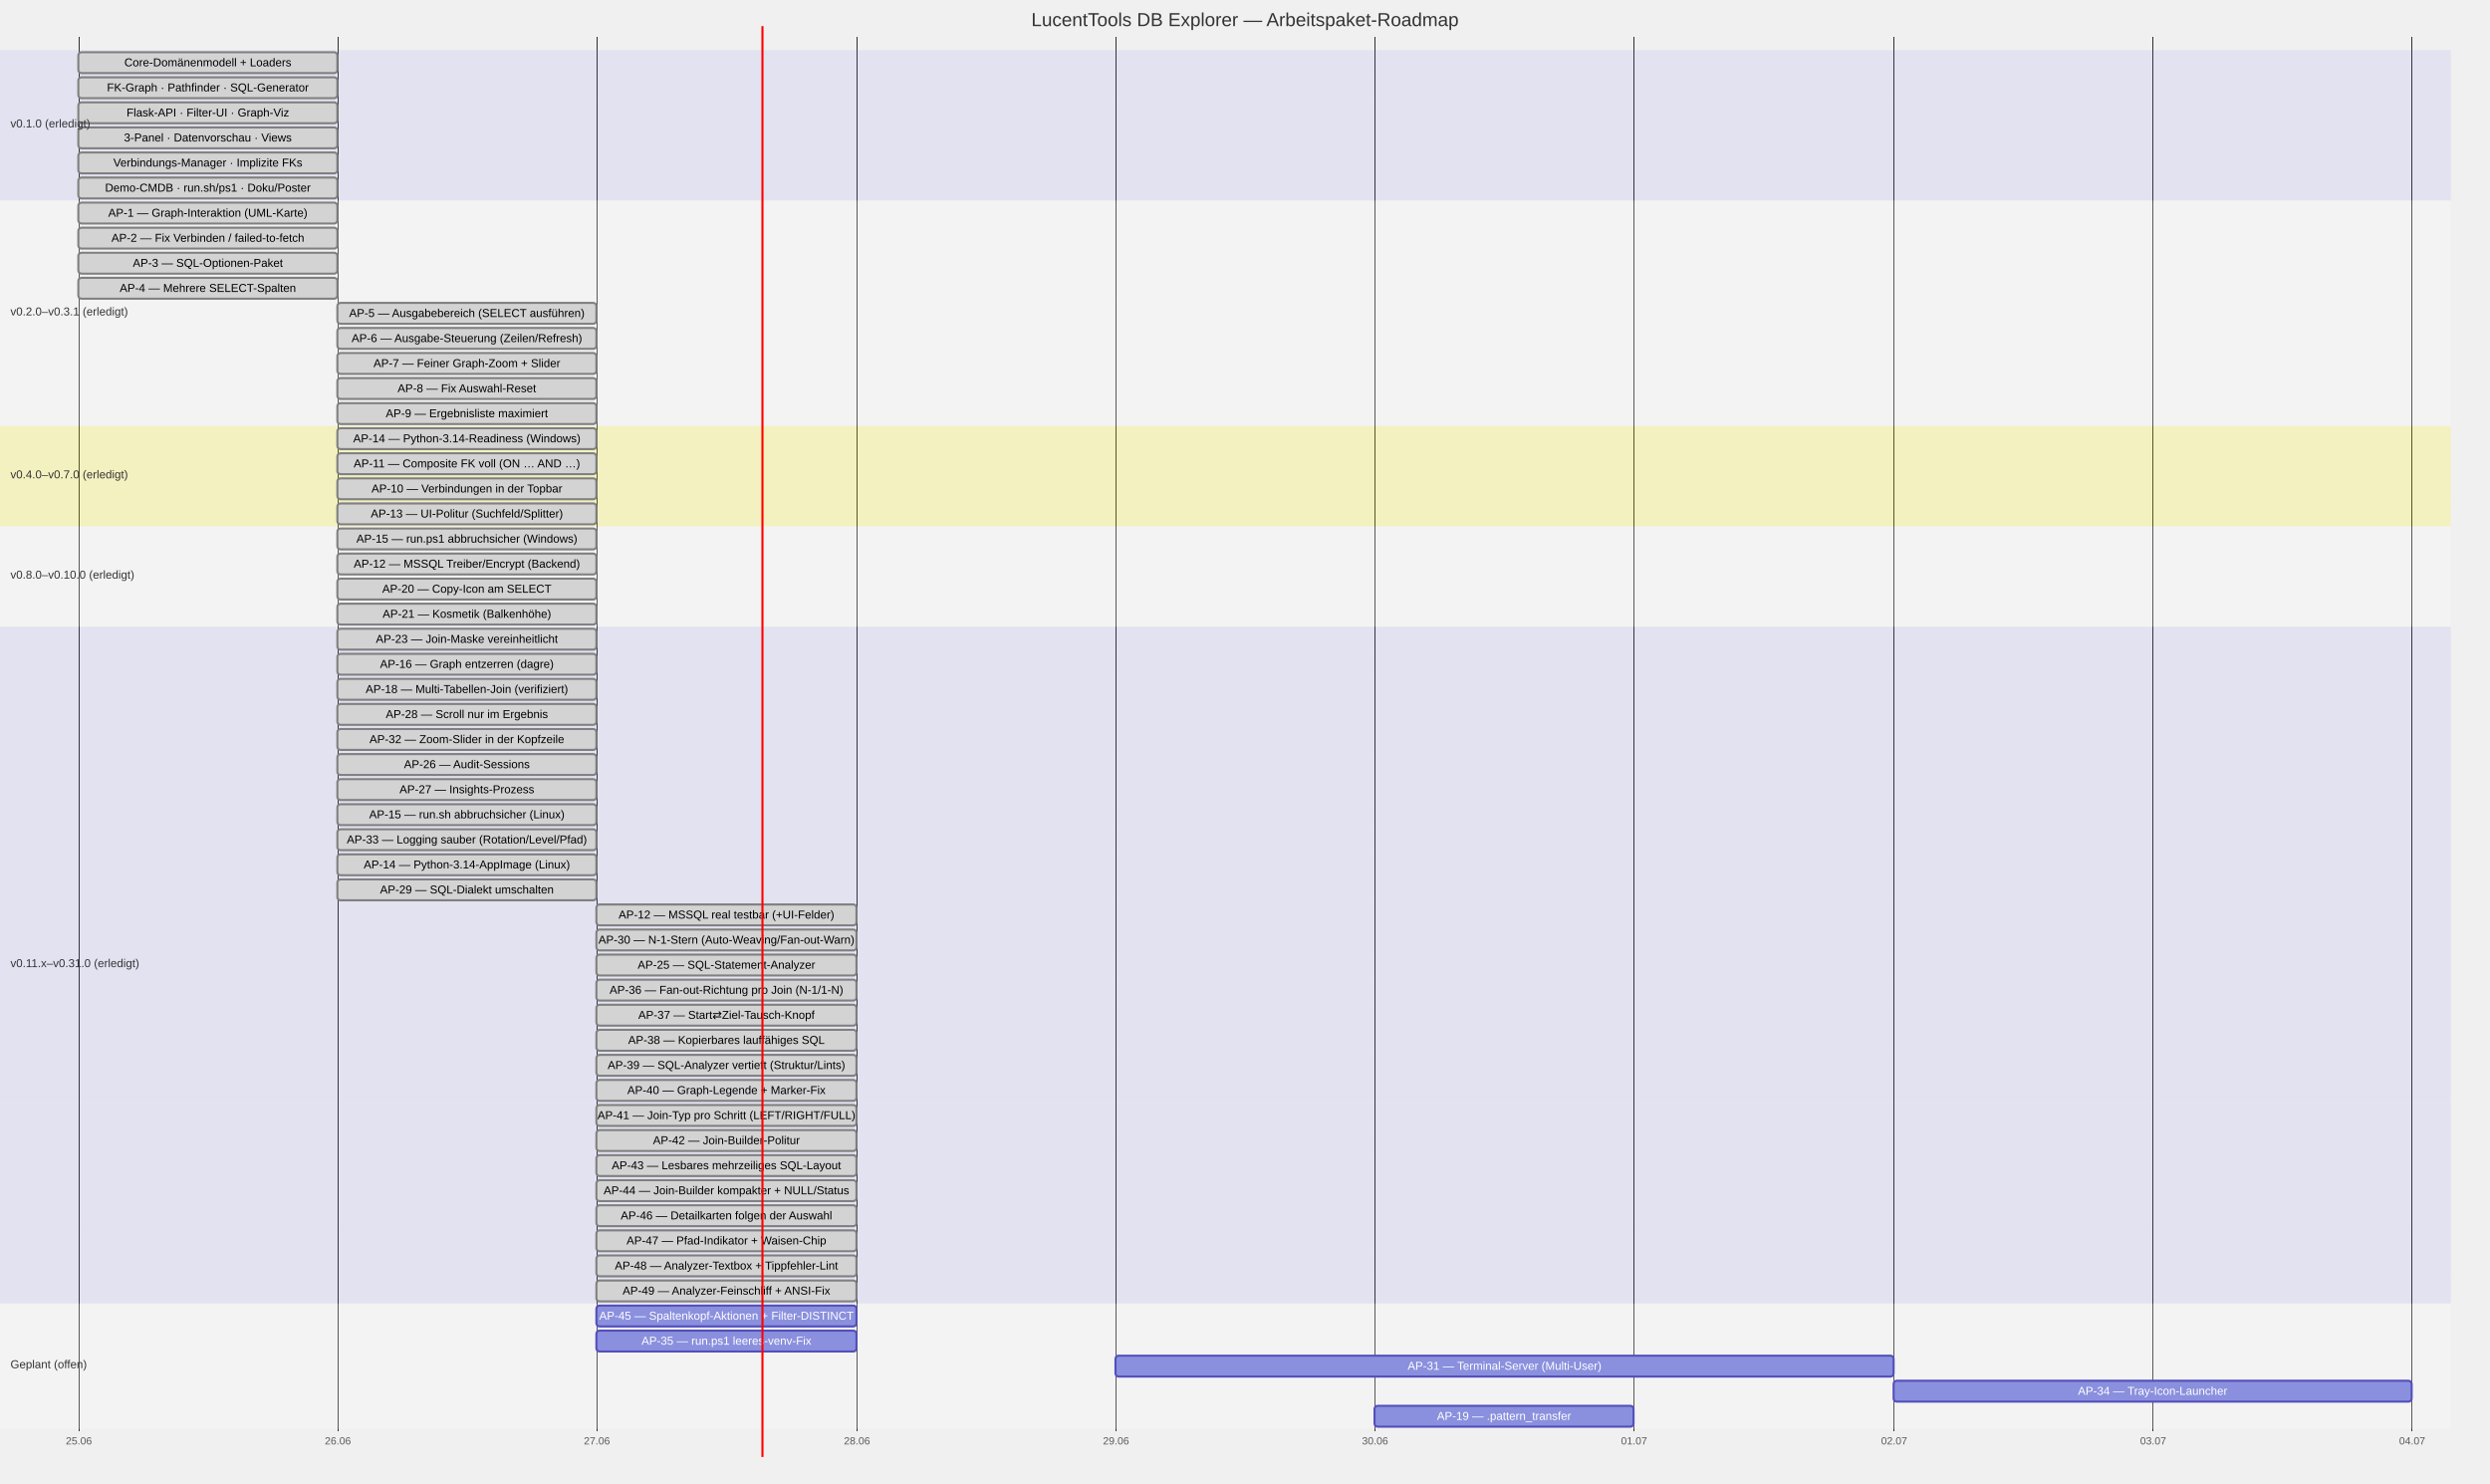
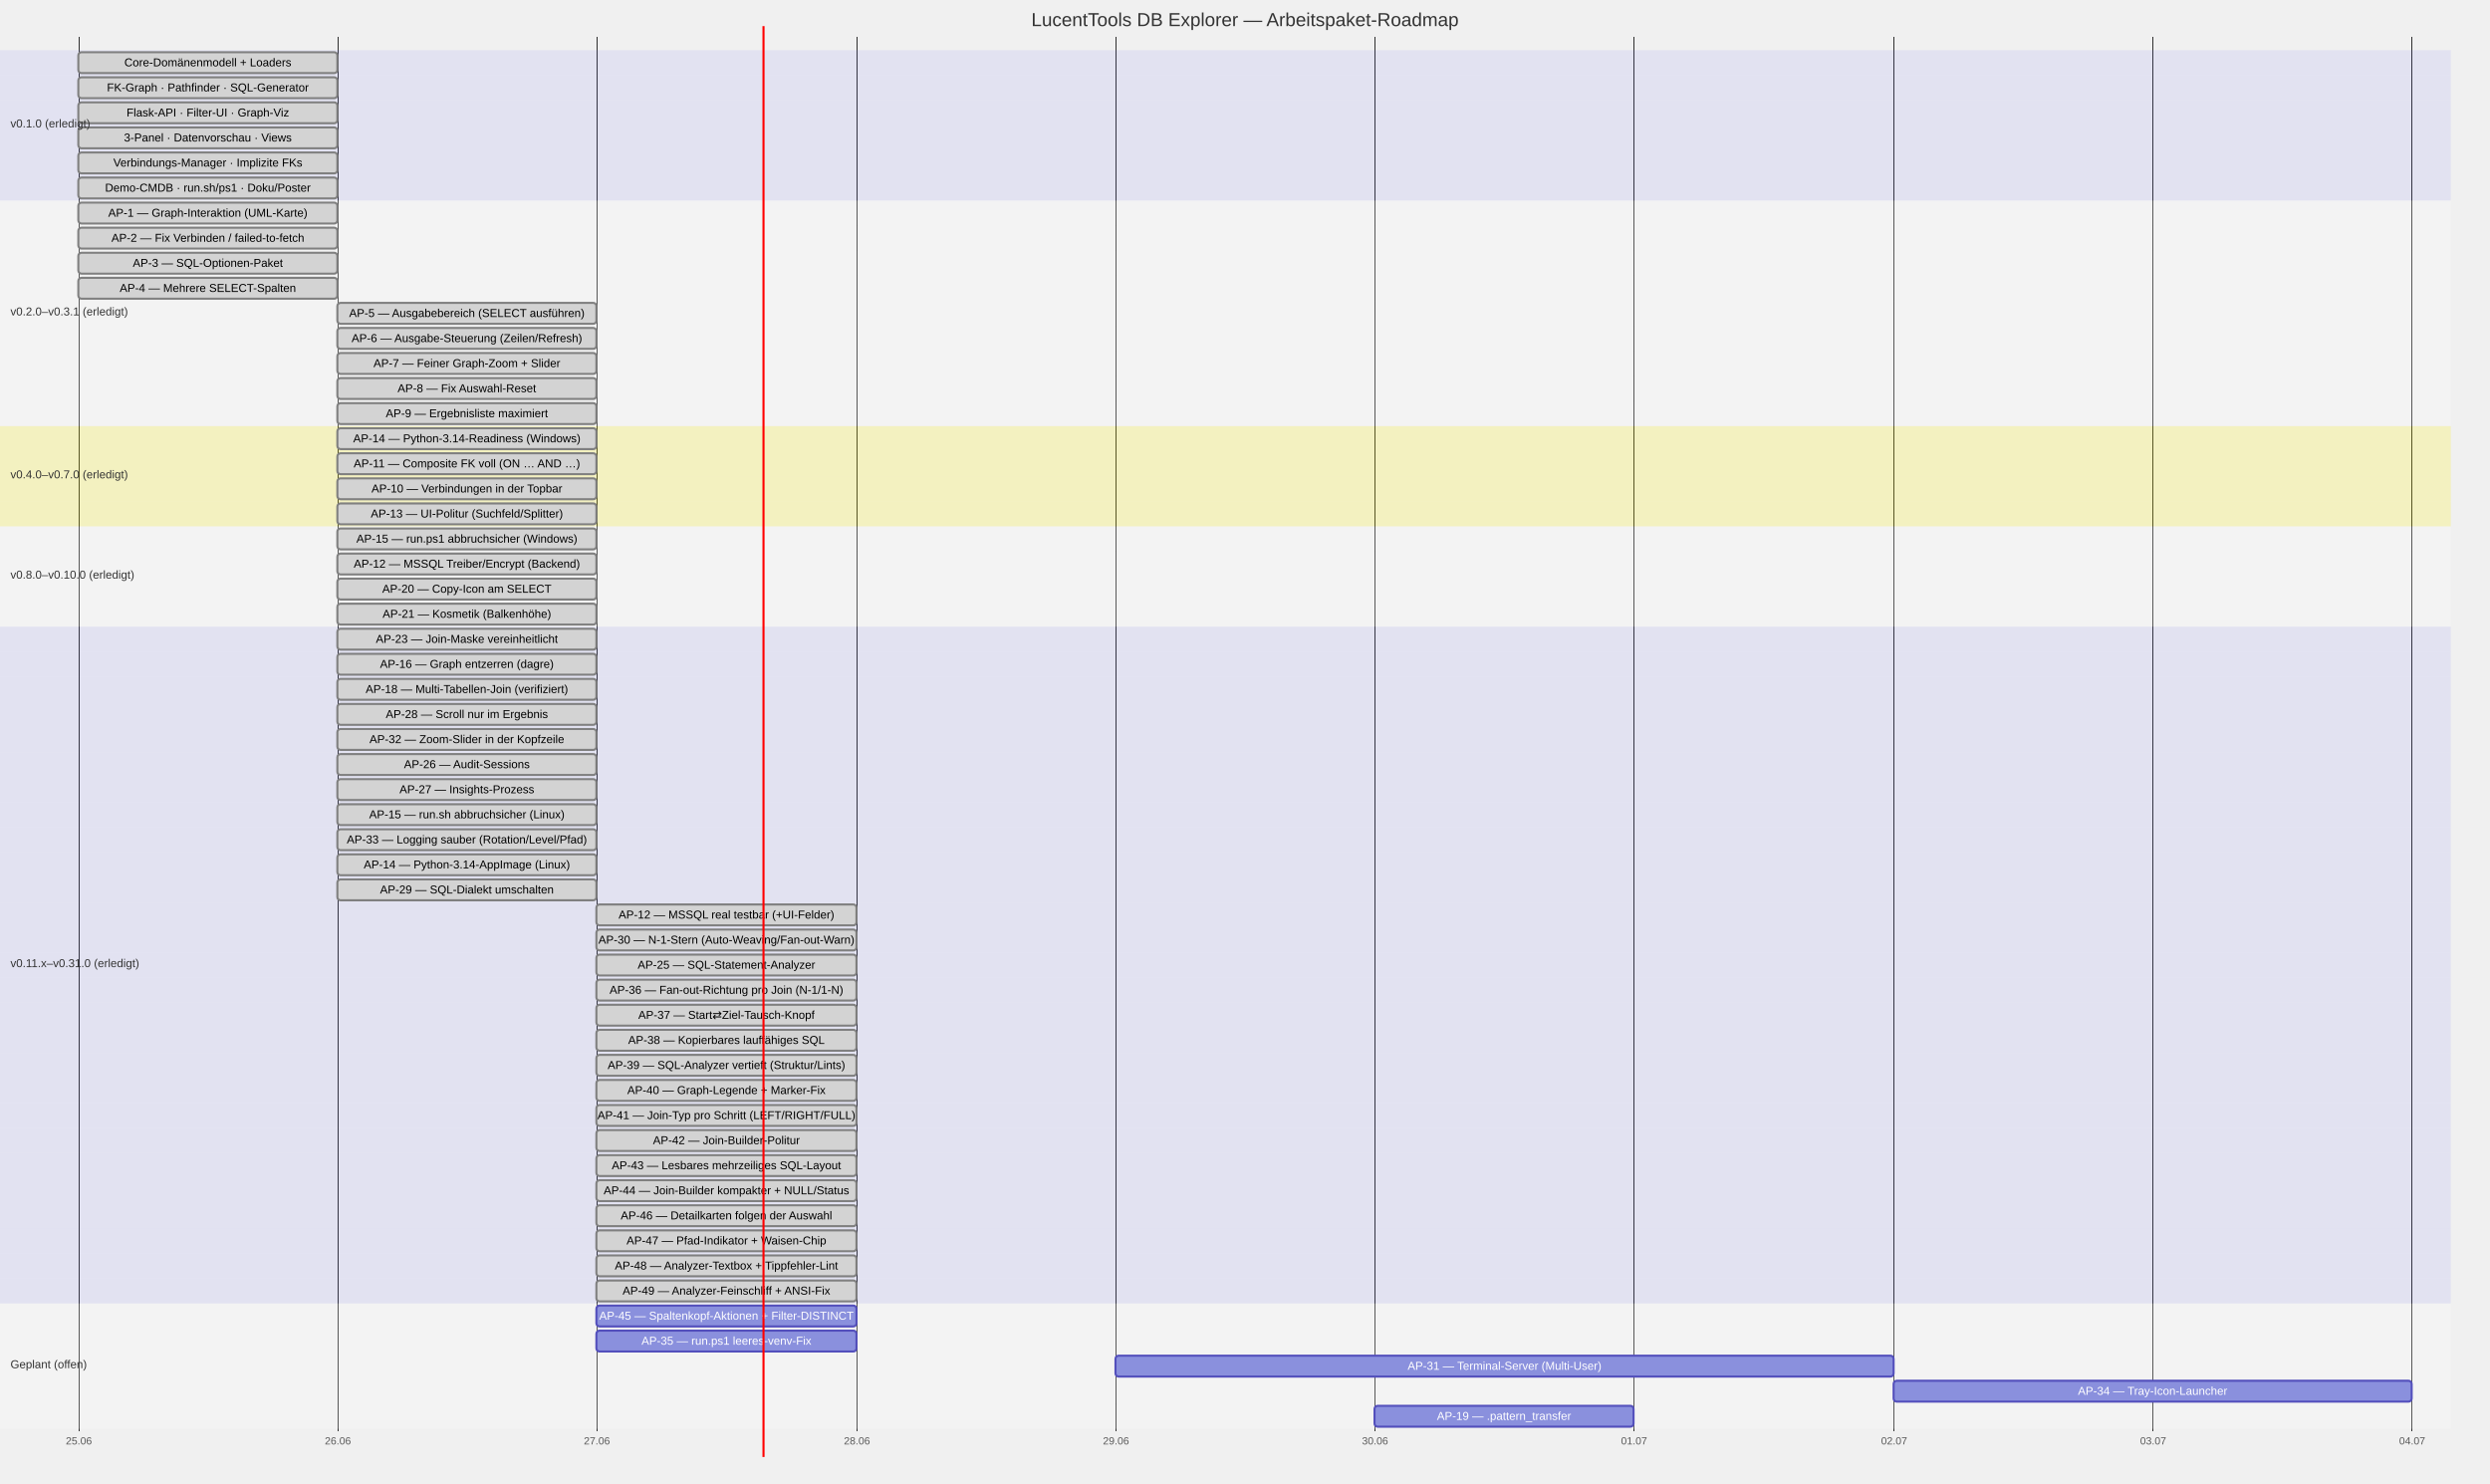
<svg xmlns="http://www.w3.org/2000/svg" id="my-svg" width="2384" viewBox="0 0 2384 1420" style="max-width: 2384px; background-color: transparent;" role="graphics-document document" aria-roledescription="gantt">
  <style>#my-svg{font-family:"trebuchet ms",verdana,arial,sans-serif;font-size:16px;fill:#333;}@keyframes edge-animation-frame{from{stroke-dashoffset:0;}}@keyframes dash{to{stroke-dashoffset:0;}}#my-svg .edge-animation-slow{stroke-dasharray:9,5!important;stroke-dashoffset:900;animation:dash 50s linear infinite;stroke-linecap:round;}#my-svg .edge-animation-fast{stroke-dasharray:9,5!important;stroke-dashoffset:900;animation:dash 20s linear infinite;stroke-linecap:round;}#my-svg .error-icon{fill:#552222;}#my-svg .error-text{fill:#552222;stroke:#552222;}#my-svg .edge-thickness-normal{stroke-width:1px;}#my-svg .edge-thickness-thick{stroke-width:3.5px;}#my-svg .edge-pattern-solid{stroke-dasharray:0;}#my-svg .edge-thickness-invisible{stroke-width:0;fill:none;}#my-svg .edge-pattern-dashed{stroke-dasharray:3;}#my-svg .edge-pattern-dotted{stroke-dasharray:2;}#my-svg .marker{fill:#333333;stroke:#333333;}#my-svg .marker.cross{stroke:#333333;}#my-svg svg{font-family:"trebuchet ms",verdana,arial,sans-serif;font-size:16px;}#my-svg p{margin:0;}#my-svg .mermaid-main-font{font-family:"trebuchet ms",verdana,arial,sans-serif;}#my-svg .exclude-range{fill:#eeeeee;}#my-svg .section{stroke:none;opacity:0.2;}#my-svg .section0{fill:rgba(102, 102, 255, 0.49);}#my-svg .section2{fill:#fff400;}#my-svg .section1,#my-svg .section3{fill:white;opacity:0.2;}#my-svg .sectionTitle0{fill:#333;}#my-svg .sectionTitle1{fill:#333;}#my-svg .sectionTitle2{fill:#333;}#my-svg .sectionTitle3{fill:#333;}#my-svg .sectionTitle{text-anchor:start;font-family:"trebuchet ms",verdana,arial,sans-serif;}#my-svg .grid .tick{stroke:lightgrey;opacity:0.8;shape-rendering:crispEdges;}#my-svg .grid .tick text{font-family:"trebuchet ms",verdana,arial,sans-serif;fill:#333;}#my-svg .grid path{stroke-width:0;}#my-svg .today{fill:none;stroke:red;stroke-width:2px;}#my-svg .task{stroke-width:2;}#my-svg .taskText{text-anchor:middle;font-family:"trebuchet ms",verdana,arial,sans-serif;}#my-svg .taskTextOutsideRight{fill:black;text-anchor:start;font-family:"trebuchet ms",verdana,arial,sans-serif;}#my-svg .taskTextOutsideLeft{fill:black;text-anchor:end;}#my-svg .task.clickable{cursor:pointer;}#my-svg .taskText.clickable{cursor:pointer;fill:#003163!important;font-weight:bold;}#my-svg .taskTextOutsideLeft.clickable{cursor:pointer;fill:#003163!important;font-weight:bold;}#my-svg .taskTextOutsideRight.clickable{cursor:pointer;fill:#003163!important;font-weight:bold;}#my-svg .taskText0,#my-svg .taskText1,#my-svg .taskText2,#my-svg .taskText3{fill:white;}#my-svg .task0,#my-svg .task1,#my-svg .task2,#my-svg .task3{fill:#8a90dd;stroke:#534fbc;}#my-svg .taskTextOutside0,#my-svg .taskTextOutside2{fill:black;}#my-svg .taskTextOutside1,#my-svg .taskTextOutside3{fill:black;}#my-svg .active0,#my-svg .active1,#my-svg .active2,#my-svg .active3{fill:#bfc7ff;stroke:#534fbc;}#my-svg .activeText0,#my-svg .activeText1,#my-svg .activeText2,#my-svg .activeText3{fill:black!important;}#my-svg .done0,#my-svg .done1,#my-svg .done2,#my-svg .done3{stroke:grey;fill:lightgrey;stroke-width:2;}#my-svg .doneText0,#my-svg .doneText1,#my-svg .doneText2,#my-svg .doneText3{fill:black!important;}#my-svg .doneText0.taskTextOutsideLeft,#my-svg .doneText0.taskTextOutsideRight,#my-svg .doneText1.taskTextOutsideLeft,#my-svg .doneText1.taskTextOutsideRight,#my-svg .doneText2.taskTextOutsideLeft,#my-svg .doneText2.taskTextOutsideRight,#my-svg .doneText3.taskTextOutsideLeft,#my-svg .doneText3.taskTextOutsideRight{fill:black!important;}#my-svg .crit0,#my-svg .crit1,#my-svg .crit2,#my-svg .crit3{stroke:#ff8888;fill:red;stroke-width:2;}#my-svg .activeCrit0,#my-svg .activeCrit1,#my-svg .activeCrit2,#my-svg .activeCrit3{stroke:#ff8888;fill:#bfc7ff;stroke-width:2;}#my-svg .doneCrit0,#my-svg .doneCrit1,#my-svg .doneCrit2,#my-svg .doneCrit3{stroke:#ff8888;fill:lightgrey;stroke-width:2;cursor:pointer;shape-rendering:crispEdges;}#my-svg .milestone{transform:rotate(45deg) scale(0.8,0.8);}#my-svg .milestoneText{font-style:italic;}#my-svg .doneCritText0,#my-svg .doneCritText1,#my-svg .doneCritText2,#my-svg .doneCritText3{fill:black!important;}#my-svg .doneCritText0.taskTextOutsideLeft,#my-svg .doneCritText0.taskTextOutsideRight,#my-svg .doneCritText1.taskTextOutsideLeft,#my-svg .doneCritText1.taskTextOutsideRight,#my-svg .doneCritText2.taskTextOutsideLeft,#my-svg .doneCritText2.taskTextOutsideRight,#my-svg .doneCritText3.taskTextOutsideLeft,#my-svg .doneCritText3.taskTextOutsideRight{fill:black!important;}#my-svg .vert{stroke:navy;}#my-svg .vertText{font-size:15px;text-anchor:middle;fill:navy!important;}#my-svg .activeCritText0,#my-svg .activeCritText1,#my-svg .activeCritText2,#my-svg .activeCritText3{fill:black!important;}#my-svg .titleText{text-anchor:middle;font-size:18px;fill:#333;font-family:"trebuchet ms",verdana,arial,sans-serif;}#my-svg .node .neo-node{stroke:#9370DB;}#my-svg [data-look="neo"].node rect,#my-svg [data-look="neo"].cluster rect,#my-svg [data-look="neo"].node polygon{stroke:#9370DB;filter:drop-shadow(1px 2px 2px rgba(185, 185, 185, 1));}#my-svg [data-look="neo"].node path{stroke:#9370DB;stroke-width:1px;}#my-svg [data-look="neo"].node .outer-path{filter:drop-shadow(1px 2px 2px rgba(185, 185, 185, 1));}#my-svg [data-look="neo"].node .neo-line path{stroke:#9370DB;filter:none;}#my-svg [data-look="neo"].node circle{stroke:#9370DB;filter:drop-shadow(1px 2px 2px rgba(185, 185, 185, 1));}#my-svg [data-look="neo"].node circle .state-start{fill:#000000;}#my-svg [data-look="neo"].icon-shape .icon{fill:#9370DB;filter:drop-shadow(1px 2px 2px rgba(185, 185, 185, 1));}#my-svg [data-look="neo"].icon-shape .icon-neo path{stroke:#9370DB;filter:drop-shadow(1px 2px 2px rgba(185, 185, 185, 1));}#my-svg :root{--mermaid-font-family:"trebuchet ms",verdana,arial,sans-serif;}</style>
  <g />
  <g class="grid" transform="translate(75, 1370)" fill="none" font-size="10" font-family="sans-serif" text-anchor="middle">
    <path class="domain" stroke="currentColor" d="M0.5,-1335V0.5H2234.5V-1335" />
    <g class="tick" opacity="1" transform="translate(0.5,0)">
      <line stroke="currentColor" y2="-1335" />
      <text fill="#000" y="3" dy="1em" stroke="none" font-size="10" style="text-anchor: middle;"> 25.06</text>
    </g>
    <g class="tick" opacity="1" transform="translate(248.5,0)">
      <line stroke="currentColor" y2="-1335" />
      <text fill="#000" y="3" dy="1em" stroke="none" font-size="10" style="text-anchor: middle;"> 26.06</text>
    </g>
    <g class="tick" opacity="1" transform="translate(496.5,0)">
      <line stroke="currentColor" y2="-1335" />
      <text fill="#000" y="3" dy="1em" stroke="none" font-size="10" style="text-anchor: middle;"> 27.06</text>
    </g>
    <g class="tick" opacity="1" transform="translate(745.5,0)">
      <line stroke="currentColor" y2="-1335" />
      <text fill="#000" y="3" dy="1em" stroke="none" font-size="10" style="text-anchor: middle;"> 28.06</text>
    </g>
    <g class="tick" opacity="1" transform="translate(993.5,0)">
      <line stroke="currentColor" y2="-1335" />
      <text fill="#000" y="3" dy="1em" stroke="none" font-size="10" style="text-anchor: middle;"> 29.06</text>
    </g>
    <g class="tick" opacity="1" transform="translate(1241.5,0)">
      <line stroke="currentColor" y2="-1335" />
      <text fill="#000" y="3" dy="1em" stroke="none" font-size="10" style="text-anchor: middle;"> 30.06</text>
    </g>
    <g class="tick" opacity="1" transform="translate(1489.5,0)">
      <line stroke="currentColor" y2="-1335" />
      <text fill="#000" y="3" dy="1em" stroke="none" font-size="10" style="text-anchor: middle;"> 01.07</text>
    </g>
    <g class="tick" opacity="1" transform="translate(1738.5,0)">
      <line stroke="currentColor" y2="-1335" />
      <text fill="#000" y="3" dy="1em" stroke="none" font-size="10" style="text-anchor: middle;"> 02.07</text>
    </g>
    <g class="tick" opacity="1" transform="translate(1986.5,0)">
      <line stroke="currentColor" y2="-1335" />
      <text fill="#000" y="3" dy="1em" stroke="none" font-size="10" style="text-anchor: middle;"> 03.07</text>
    </g>
    <g class="tick" opacity="1" transform="translate(2234.5,0)">
      <line stroke="currentColor" y2="-1335" />
      <text fill="#000" y="3" dy="1em" stroke="none" font-size="10" style="text-anchor: middle;"> 04.07</text>
    </g>
  </g>
  <g>
    <rect x="0" y="48" width="2346.5" height="24" class="section section0" />
    <rect x="0" y="72" width="2346.5" height="24" class="section section0" />
    <rect x="0" y="96" width="2346.5" height="24" class="section section0" />
    <rect x="0" y="120" width="2346.5" height="24" class="section section0" />
    <rect x="0" y="144" width="2346.5" height="24" class="section section0" />
    <rect x="0" y="168" width="2346.5" height="24" class="section section0" />
    <rect x="0" y="192" width="2346.5" height="24" class="section section1" />
    <rect x="0" y="216" width="2346.5" height="24" class="section section1" />
    <rect x="0" y="240" width="2346.5" height="24" class="section section1" />
    <rect x="0" y="264" width="2346.5" height="24" class="section section1" />
    <rect x="0" y="288" width="2346.5" height="24" class="section section1" />
    <rect x="0" y="312" width="2346.5" height="24" class="section section1" />
    <rect x="0" y="336" width="2346.5" height="24" class="section section1" />
    <rect x="0" y="360" width="2346.5" height="24" class="section section1" />
    <rect x="0" y="384" width="2346.5" height="24" class="section section1" />
    <rect x="0" y="408" width="2346.5" height="24" class="section section2" />
    <rect x="0" y="432" width="2346.5" height="24" class="section section2" />
    <rect x="0" y="456" width="2346.5" height="24" class="section section2" />
    <rect x="0" y="480" width="2346.5" height="24" class="section section2" />
    <rect x="0" y="504" width="2346.5" height="24" class="section section3" />
    <rect x="0" y="528" width="2346.5" height="24" class="section section3" />
    <rect x="0" y="552" width="2346.5" height="24" class="section section3" />
    <rect x="0" y="576" width="2346.5" height="24" class="section section3" />
    <rect x="0" y="600" width="2346.5" height="24" class="section section0" />
    <rect x="0" y="624" width="2346.5" height="24" class="section section0" />
    <rect x="0" y="648" width="2346.5" height="24" class="section section0" />
    <rect x="0" y="672" width="2346.5" height="24" class="section section0" />
    <rect x="0" y="696" width="2346.5" height="24" class="section section0" />
    <rect x="0" y="720" width="2346.5" height="24" class="section section0" />
    <rect x="0" y="744" width="2346.5" height="24" class="section section0" />
    <rect x="0" y="768" width="2346.5" height="24" class="section section0" />
    <rect x="0" y="792" width="2346.5" height="24" class="section section0" />
    <rect x="0" y="816" width="2346.5" height="24" class="section section0" />
    <rect x="0" y="840" width="2346.5" height="24" class="section section0" />
    <rect x="0" y="864" width="2346.5" height="24" class="section section0" />
    <rect x="0" y="888" width="2346.5" height="24" class="section section0" />
    <rect x="0" y="912" width="2346.5" height="24" class="section section0" />
    <rect x="0" y="936" width="2346.5" height="24" class="section section0" />
    <rect x="0" y="960" width="2346.5" height="24" class="section section0" />
    <rect x="0" y="984" width="2346.5" height="24" class="section section0" />
    <rect x="0" y="1008" width="2346.5" height="24" class="section section0" />
    <rect x="0" y="1032" width="2346.5" height="24" class="section section0" />
    <rect x="0" y="1056" width="2346.5" height="24" class="section section0" />
    <rect x="0" y="1080" width="2346.5" height="24" class="section section0" />
    <rect x="0" y="1104" width="2346.5" height="24" class="section section0" />
    <rect x="0" y="1128" width="2346.5" height="24" class="section section0" />
    <rect x="0" y="1152" width="2346.5" height="24" class="section section0" />
    <rect x="0" y="1176" width="2346.5" height="24" class="section section0" />
    <rect x="0" y="1200" width="2346.5" height="24" class="section section0" />
    <rect x="0" y="1224" width="2346.5" height="24" class="section section0" />
    <rect x="0" y="1248" width="2346.5" height="24" class="section section1" />
    <rect x="0" y="1272" width="2346.5" height="24" class="section section1" />
    <rect x="0" y="1296" width="2346.5" height="24" class="section section1" />
    <rect x="0" y="1344" width="2346.5" height="24" class="section section1" />
    <rect x="0" y="1320" width="2346.5" height="24" class="section section1" />
  </g>
  <g>
    <rect id="my-svg-d1" rx="3" ry="3" x="75" y="50" width="248" height="20" transform-origin="199px 60px" class="task done0" />
    <rect id="my-svg-d2" rx="3" ry="3" x="75" y="74" width="248" height="20" transform-origin="199px 84px" class="task done0" />
    <rect id="my-svg-d3" rx="3" ry="3" x="75" y="98" width="248" height="20" transform-origin="199px 108px" class="task done0" />
    <rect id="my-svg-d4" rx="3" ry="3" x="75" y="122" width="248" height="20" transform-origin="199px 132px" class="task done0" />
    <rect id="my-svg-d5" rx="3" ry="3" x="75" y="146" width="248" height="20" transform-origin="199px 156px" class="task done0" />
    <rect id="my-svg-d6" rx="3" ry="3" x="75" y="170" width="248" height="20" transform-origin="199px 180px" class="task done0" />
    <rect id="my-svg-a1" rx="3" ry="3" x="75" y="194" width="248" height="20" transform-origin="199px 204px" class="task done1" />
    <rect id="my-svg-a2" rx="3" ry="3" x="75" y="218" width="248" height="20" transform-origin="199px 228px" class="task done1" />
    <rect id="my-svg-a3" rx="3" ry="3" x="75" y="242" width="248" height="20" transform-origin="199px 252px" class="task done1" />
    <rect id="my-svg-a4" rx="3" ry="3" x="75" y="266" width="248" height="20" transform-origin="199px 276px" class="task done1" />
    <rect id="my-svg-a5" rx="3" ry="3" x="323" y="290" width="248" height="20" transform-origin="447px 300px" class="task done1" />
    <rect id="my-svg-a6" rx="3" ry="3" x="323" y="314" width="248" height="20" transform-origin="447px 324px" class="task done1" />
    <rect id="my-svg-a7" rx="3" ry="3" x="323" y="338" width="248" height="20" transform-origin="447px 348px" class="task done1" />
    <rect id="my-svg-a8" rx="3" ry="3" x="323" y="362" width="248" height="20" transform-origin="447px 372px" class="task done1" />
    <rect id="my-svg-a9" rx="3" ry="3" x="323" y="386" width="248" height="20" transform-origin="447px 396px" class="task done1" />
    <rect id="my-svg-b1" rx="3" ry="3" x="323" y="410" width="248" height="20" transform-origin="447px 420px" class="task done2" />
    <rect id="my-svg-b2" rx="3" ry="3" x="323" y="434" width="248" height="20" transform-origin="447px 444px" class="task done2" />
    <rect id="my-svg-b3" rx="3" ry="3" x="323" y="458" width="248" height="20" transform-origin="447px 468px" class="task done2" />
    <rect id="my-svg-b4" rx="3" ry="3" x="323" y="482" width="248" height="20" transform-origin="447px 492px" class="task done2" />
    <rect id="my-svg-c1" rx="3" ry="3" x="323" y="506" width="248" height="20" transform-origin="447px 516px" class="task done3" />
    <rect id="my-svg-c2" rx="3" ry="3" x="323" y="530" width="248" height="20" transform-origin="447px 540px" class="task done3" />
    <rect id="my-svg-c3" rx="3" ry="3" x="323" y="554" width="248" height="20" transform-origin="447px 564px" class="task done3" />
    <rect id="my-svg-c4" rx="3" ry="3" x="323" y="578" width="248" height="20" transform-origin="447px 588px" class="task done3" />
    <rect id="my-svg-e1" rx="3" ry="3" x="323" y="602" width="248" height="20" transform-origin="447px 612px" class="task done0" />
    <rect id="my-svg-e2" rx="3" ry="3" x="323" y="626" width="248" height="20" transform-origin="447px 636px" class="task done0" />
    <rect id="my-svg-e3" rx="3" ry="3" x="323" y="650" width="248" height="20" transform-origin="447px 660px" class="task done0" />
    <rect id="my-svg-e4" rx="3" ry="3" x="323" y="674" width="248" height="20" transform-origin="447px 684px" class="task done0" />
    <rect id="my-svg-e5" rx="3" ry="3" x="323" y="698" width="248" height="20" transform-origin="447px 708px" class="task done0" />
    <rect id="my-svg-e6" rx="3" ry="3" x="323" y="722" width="248" height="20" transform-origin="447px 732px" class="task done0" />
    <rect id="my-svg-e7" rx="3" ry="3" x="323" y="746" width="248" height="20" transform-origin="447px 756px" class="task done0" />
    <rect id="my-svg-e8" rx="3" ry="3" x="323" y="770" width="248" height="20" transform-origin="447px 780px" class="task done0" />
    <rect id="my-svg-e9" rx="3" ry="3" x="323" y="794" width="248" height="20" transform-origin="447px 804px" class="task done0" />
    <rect id="my-svg-e10" rx="3" ry="3" x="323" y="818" width="248" height="20" transform-origin="447px 828px" class="task done0" />
    <rect id="my-svg-e11" rx="3" ry="3" x="323" y="842" width="248" height="20" transform-origin="447px 852px" class="task done0" />
    <rect id="my-svg-e12" rx="3" ry="3" x="571" y="866" width="249" height="20" transform-origin="695.5px 876px" class="task done0" />
    <rect id="my-svg-e13" rx="3" ry="3" x="571" y="890" width="249" height="20" transform-origin="695.5px 900px" class="task done0" />
    <rect id="my-svg-e14" rx="3" ry="3" x="571" y="914" width="249" height="20" transform-origin="695.5px 924px" class="task done0" />
    <rect id="my-svg-e15" rx="3" ry="3" x="571" y="938" width="249" height="20" transform-origin="695.5px 948px" class="task done0" />
    <rect id="my-svg-e16" rx="3" ry="3" x="571" y="962" width="249" height="20" transform-origin="695.5px 972px" class="task done0" />
    <rect id="my-svg-e17" rx="3" ry="3" x="571" y="986" width="249" height="20" transform-origin="695.5px 996px" class="task done0" />
    <rect id="my-svg-e18" rx="3" ry="3" x="571" y="1010" width="249" height="20" transform-origin="695.5px 1020px" class="task done0" />
    <rect id="my-svg-e19" rx="3" ry="3" x="571" y="1034" width="249" height="20" transform-origin="695.5px 1044px" class="task done0" />
    <rect id="my-svg-e20" rx="3" ry="3" x="571" y="1058" width="249" height="20" transform-origin="695.5px 1068px" class="task done0" />
    <rect id="my-svg-e21" rx="3" ry="3" x="571" y="1082" width="249" height="20" transform-origin="695.5px 1092px" class="task done0" />
    <rect id="my-svg-e22" rx="3" ry="3" x="571" y="1106" width="249" height="20" transform-origin="695.5px 1116px" class="task done0" />
    <rect id="my-svg-e23" rx="3" ry="3" x="571" y="1130" width="249" height="20" transform-origin="695.5px 1140px" class="task done0" />
    <rect id="my-svg-e24" rx="3" ry="3" x="571" y="1154" width="249" height="20" transform-origin="695.5px 1164px" class="task done0" />
    <rect id="my-svg-e25" rx="3" ry="3" x="571" y="1178" width="249" height="20" transform-origin="695.5px 1188px" class="task done0" />
    <rect id="my-svg-e26" rx="3" ry="3" x="571" y="1202" width="249" height="20" transform-origin="695.5px 1212px" class="task done0" />
    <rect id="my-svg-e27" rx="3" ry="3" x="571" y="1226" width="249" height="20" transform-origin="695.5px 1236px" class="task done0" />
    <rect id="my-svg-p1" rx="3" ry="3" x="571" y="1250" width="249" height="20" transform-origin="695.5px 1260px" class="task task1" />
    <rect id="my-svg-p3" rx="3" ry="3" x="571" y="1274" width="249" height="20" transform-origin="695.5px 1284px" class="task task1" />
    <rect id="my-svg-p7" rx="3" ry="3" x="1068" y="1298" width="745" height="20" transform-origin="1440.5px 1308px" class="task task1" />
    <rect id="my-svg-p11" rx="3" ry="3" x="1316" y="1346" width="248" height="20" transform-origin="1440px 1356px" class="task task1" />
    <rect id="my-svg-p9" rx="3" ry="3" x="1813" y="1322" width="496" height="20" transform-origin="2061px 1332px" class="task task1" />
    <text id="my-svg-d1-text" font-size="11" x="199" y="63.5" class="taskText taskText0  doneText0 width-157.0771484375">Core-Domänenmodell + Loaders          </text>
    <text id="my-svg-d2-text" font-size="11" x="199" y="87.5" class="taskText taskText0  doneText0 width-191.59716796875">FK-Graph · Pathfinder · SQL-Generator </text>
    <text id="my-svg-d3-text" font-size="11" x="199" y="111.5" class="taskText taskText0  doneText0 width-155.171875">Flask-API · Filter-UI · Graph-Viz     </text>
    <text id="my-svg-d4-text" font-size="11" x="199" y="135.5" class="taskText taskText0  doneText0 width-158.5380859375">3-Panel · Datenvorschau · Views       </text>
    <text id="my-svg-d5-text" font-size="11" x="199" y="159.5" class="taskText taskText0  doneText0 width-179.1416015625">Verbindungs-Manager · Implizite FKs   </text>
    <text id="my-svg-d6-text" font-size="11" x="199" y="183.5" class="taskText taskText0  doneText0 width-194.73388671875">Demo-CMDB · run.sh/ps1 · Doku/Poster  </text>
    <text id="my-svg-a1-text" font-size="11" x="199" y="207.5" class="taskText taskText1  doneText1 width-187.953125">AP-1 — Graph-Interaktion (UML-Karte)        </text>
    <text id="my-svg-a2-text" font-size="11" x="199" y="231.5" class="taskText taskText1  doneText1 width-189.296875">AP-2 — Fix Verbinden / failed-to-fetch      </text>
    <text id="my-svg-a3-text" font-size="11" x="199" y="255.5" class="taskText taskText1  doneText1 width-136.41455078125">AP-3 — SQL-Optionen-Paket                   </text>
    <text id="my-svg-a4-text" font-size="11" x="199" y="279.5" class="taskText taskText1  doneText1 width-156.21875">AP-4 — Mehrere SELECT-Spalten               </text>
    <text id="my-svg-a5-text" font-size="11" x="447" y="303.5" class="taskText taskText1  doneText1 width-212.640625">AP-5 — Ausgabebereich (SELECT ausführen)    </text>
    <text id="my-svg-a6-text" font-size="11" x="447" y="327.5" class="taskText taskText1  doneText1 width-214.796875">AP-6 — Ausgabe-Steuerung (Zeilen/Refresh)   </text>
    <text id="my-svg-a7-text" font-size="11" x="447" y="351.5" class="taskText taskText1  doneText1 width-173.501953125">AP-7 — Feiner Graph-Zoom + Slider           </text>
    <text id="my-svg-a8-text" font-size="11" x="447" y="375.5" class="taskText taskText1  doneText1 width-125.8818359375">AP-8 — Fix Auswahl-Reset                    </text>
    <text id="my-svg-a9-text" font-size="11" x="447" y="399.5" class="taskText taskText1  doneText1 width-154.16064453125">AP-9 — Ergebnisliste maximiert              </text>
    <text id="my-svg-b1-text" font-size="11" x="447" y="423.5" class="taskText taskText2  doneText2 width-208.53125">AP-14 — Python-3.14-Readiness (Windows)     </text>
    <text id="my-svg-b2-text" font-size="11" x="447" y="447.5" class="taskText taskText2  doneText2 width-202.59375">AP-11 — Composite FK voll (ON … AND …)      </text>
    <text id="my-svg-b3-text" font-size="11" x="447" y="471.5" class="taskText taskText2  doneText2 width-179.13623046875">AP-10 — Verbindungen in der Topbar          </text>
    <text id="my-svg-b4-text" font-size="11" x="447" y="495.5" class="taskText taskText2  doneText2 width-185.84375">AP-13 — UI-Politur (Suchfeld/Splitter)      </text>
    <text id="my-svg-c1-text" font-size="11" x="447" y="519.5" class="taskText taskText3  doneText3 width-206.4375">AP-15 — run.ps1 abbruchsicher (Windows)     </text>
    <text id="my-svg-c2-text" font-size="11" x="447" y="543.5" class="taskText taskText3  doneText3 width-207.84375">AP-12 — MSSQL Treiber/Encrypt (Backend)     </text>
    <text id="my-svg-c3-text" font-size="11" x="447" y="567.5" class="taskText taskText3  doneText3 width-149.162109375">AP-20 — Copy-Icon am SELECT                 </text>
    <text id="my-svg-c4-text" font-size="11" x="447" y="591.5" class="taskText taskText3  doneText3 width-155.546875">AP-21 — Kosmetik (Balkenhöhe)               </text>
    <text id="my-svg-e1-text" font-size="11" x="447" y="615.5" class="taskText taskText0  doneText0 width-173.287109375">AP-23 — Join-Maske vereinheitlicht          </text>
    <text id="my-svg-e2-text" font-size="11" x="447" y="639.5" class="taskText taskText0  doneText0 width-163.109375">AP-16 — Graph entzerren (dagre)             </text>
    <text id="my-svg-e3-text" font-size="11" x="447" y="663.5" class="taskText taskText0  doneText0 width-197.640625">AP-18 — Multi-Tabellen-Join (verifiziert)   </text>
    <text id="my-svg-e4-text" font-size="11" x="447" y="687.5" class="taskText taskText0  doneText0 width-150.77685546875">AP-28 — Scroll nur im Ergebnis              </text>
    <text id="my-svg-e5-text" font-size="11" x="447" y="711.5" class="taskText taskText0  doneText0 width-183.1875">AP-32 — Zoom-Slider in der Kopfzeile        </text>
    <text id="my-svg-e6-text" font-size="11" x="447" y="735.5" class="taskText taskText0  doneText0 width-112.70654296875">AP-26 — Audit-Sessions                      </text>
    <text id="my-svg-e7-text" font-size="11" x="447" y="759.5" class="taskText taskText0  doneText0 width-120.41943359375">AP-27 — Insights-Prozess                    </text>
    <text id="my-svg-e8-text" font-size="11" x="447" y="783.5" class="taskText taskText0  doneText0 width-183.75">AP-15 — run.sh abbruchsicher (Linux)        </text>
    <text id="my-svg-e9-text" font-size="11" x="447" y="807.5" class="taskText taskText0  doneText0 width-228.703125">AP-33 — Logging sauber (Rotation/Level/Pfad) </text>
    <text id="my-svg-e10-text" font-size="11" x="447" y="831.5" class="taskText taskText0  doneText0 width-192.046875">AP-14 — Python-3.14-AppImage (Linux)         </text>
    <text id="my-svg-e11-text" font-size="11" x="447" y="855.5" class="taskText taskText0  doneText0 width-159.8125">AP-29 — SQL-Dialekt umschalten               </text>
    <text id="my-svg-e12-text" font-size="11" x="695.5" y="879.5" class="taskText taskText0  doneText0 width-197.984375">AP-12 — MSSQL real testbar (+UI-Felder)      </text>
    <text id="my-svg-e13-text" font-size="11" x="695.5" y="903.5" class="taskText taskText0  doneText0 width-241.125">AP-30 — N-1-Stern (Auto-Weaving/Fan-out-Warn) </text>
    <text id="my-svg-e14-text" font-size="11" x="695.5" y="927.5" class="taskText taskText0  doneText0 width-163.7373046875">AP-25 — SQL-Statement-Analyzer               </text>
    <text id="my-svg-e15-text" font-size="11" x="695.5" y="951.5" class="taskText taskText0  doneText0 width-221.765625">AP-36 — Fan-out-Richtung pro Join (N-1/1-N)  </text>
    <text id="my-svg-e16-text" font-size="11" x="695.5" y="975.5" class="taskText taskText0  doneText0 width-164.2294921875">AP-37 — Start⇄Ziel-Tausch-Knopf              </text>
    <text id="my-svg-e17-text" font-size="11" x="695.5" y="999.5" class="taskText taskText0  doneText0 width-180.388671875">AP-38 — Kopierbares lauffähiges SQL          </text>
    <text id="my-svg-e18-text" font-size="11" x="695.5" y="1023.5" class="taskText taskText0  doneText0 width-229.40625">AP-39 — SQL-Analyzer vertieft (Struktur/Lints) </text>
    <text id="my-svg-e19-text" font-size="11" x="695.5" y="1047.5" class="taskText taskText0  doneText0 width-182.83251953125">AP-40 — Graph-Legende + Marker-Fix           </text>
    <text id="my-svg-e20-text" font-size="11" x="695.5" y="1071.5" class="taskText taskText0  doneText0 width-240.8125">AP-41 — Join-Typ pro Schritt (LEFT/RIGHT/FULL) </text>
    <text id="my-svg-e21-text" font-size="11" x="695.5" y="1095.5" class="taskText taskText0  doneText0 width-139.5673828125">AP-42 — Join-Builder-Politur                 </text>
    <text id="my-svg-e22-text" font-size="11" x="695.5" y="1119.5" class="taskText taskText0  doneText0 width-210.3369140625">AP-43 — Lesbares mehrzeiliges SQL-Layout      </text>
    <text id="my-svg-e23-text" font-size="11" x="695.5" y="1143.5" class="taskText taskText0  doneText0 width-232.50341796875">AP-44 — Join-Builder kompakter + NULL/Status </text>
    <text id="my-svg-e24-text" font-size="11" x="695.5" y="1167.5" class="taskText taskText0  doneText0 width-200.8125">AP-46 — Detailkarten folgen der Auswahl       </text>
    <text id="my-svg-e25-text" font-size="11" x="695.5" y="1191.5" class="taskText taskText0  doneText0 width-185.6875">AP-47 — Pfad-Indikator + Waisen-Chip         </text>
    <text id="my-svg-e26-text" font-size="11" x="695.5" y="1215.5" class="taskText taskText0  doneText0 width-214.08056640625">AP-48 — Analyzer-Textbox + Tippfehler-Lint   </text>
    <text id="my-svg-e27-text" font-size="11" x="695.5" y="1239.5" class="taskText taskText0  doneText0 width-192.720703125">AP-49 — Analyzer-Feinschliff + ANSI-Fix       </text>
    <text id="my-svg-p1-text" font-size="11" x="695.5" y="1263.5" class="taskText taskText1  width-237.23193359375">AP-45 — Spaltenkopf-Aktionen + Filter-DISTINCT </text>
    <text id="my-svg-p3-text" font-size="11" x="695.5" y="1287.5" class="taskText taskText1  width-158.646484375">AP-35 — run.ps1 leeres-venv-Fix             </text>
    <text id="my-svg-p7-text" font-size="11" x="1440.5" y="1311.5" class="taskText taskText1  width-182.421875">AP-31 — Terminal-Server (Multi-User)        </text>
    <text id="my-svg-p11-text" font-size="11" x="1440" y="1359.5" class="taskText taskText1  width-129.57177734375">AP-19 — .pattern_transfer                   </text>
    <text id="my-svg-p9-text" font-size="11" x="2061" y="1335.5" class="taskText taskText1  width-137.6875">AP-34 — Tray-Icon-Launcher                  </text>
  </g>
  <g>
    <text dy="0em" x="10" y="122" font-size="11" class="sectionTitle sectionTitle0">
      <tspan alignment-baseline="central" x="10">v0.1.0 (erledigt)</tspan>
    </text>
    <text dy="0em" x="10" y="302" font-size="11" class="sectionTitle sectionTitle1">
      <tspan alignment-baseline="central" x="10">v0.2.0–v0.3.1 (erledigt)</tspan>
    </text>
    <text dy="0em" x="10" y="458" font-size="11" class="sectionTitle sectionTitle2">
      <tspan alignment-baseline="central" x="10">v0.4.0–v0.7.0 (erledigt)</tspan>
    </text>
    <text dy="0em" x="10" y="554" font-size="11" class="sectionTitle sectionTitle3">
      <tspan alignment-baseline="central" x="10">v0.8.0–v0.10.0 (erledigt)</tspan>
    </text>
    <text dy="0em" x="10" y="926" font-size="11" class="sectionTitle sectionTitle0">
      <tspan alignment-baseline="central" x="10">v0.11.x–v0.31.0 (erledigt)</tspan>
    </text>
    <text dy="0em" x="10" y="1310" font-size="11" class="sectionTitle sectionTitle1">
      <tspan alignment-baseline="central" x="10">Geplant (offen)</tspan>
    </text>
  </g>
  <g class="today">
-     <line x1="730" x2="730" y1="25" y2="1395" class="today" />
+     <line x1="731" x2="731" y1="25" y2="1395" class="today" />
  </g>
  <text x="1192" y="25" class="titleText">LucentTools DB Explorer — Arbeitspaket-Roadmap</text>
</svg>
